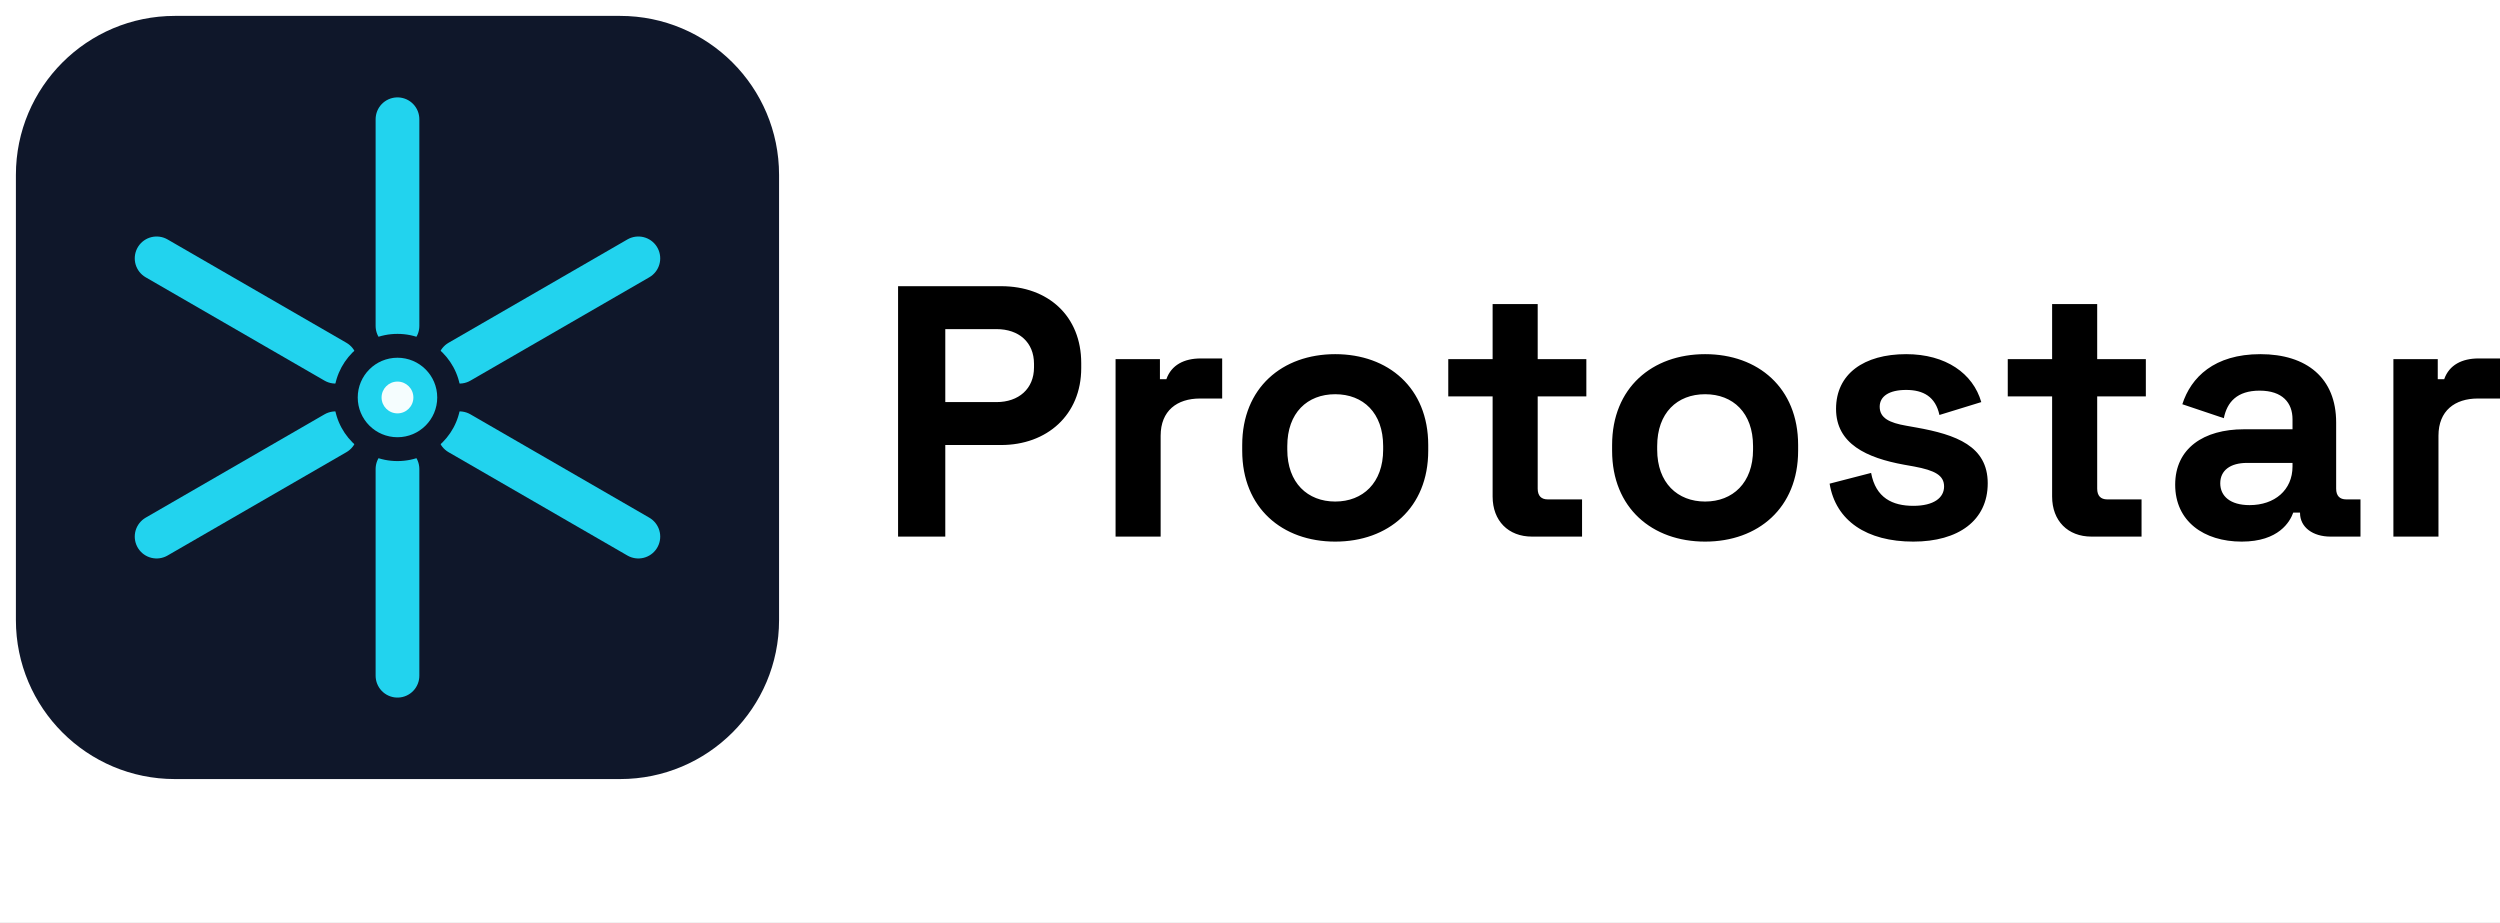
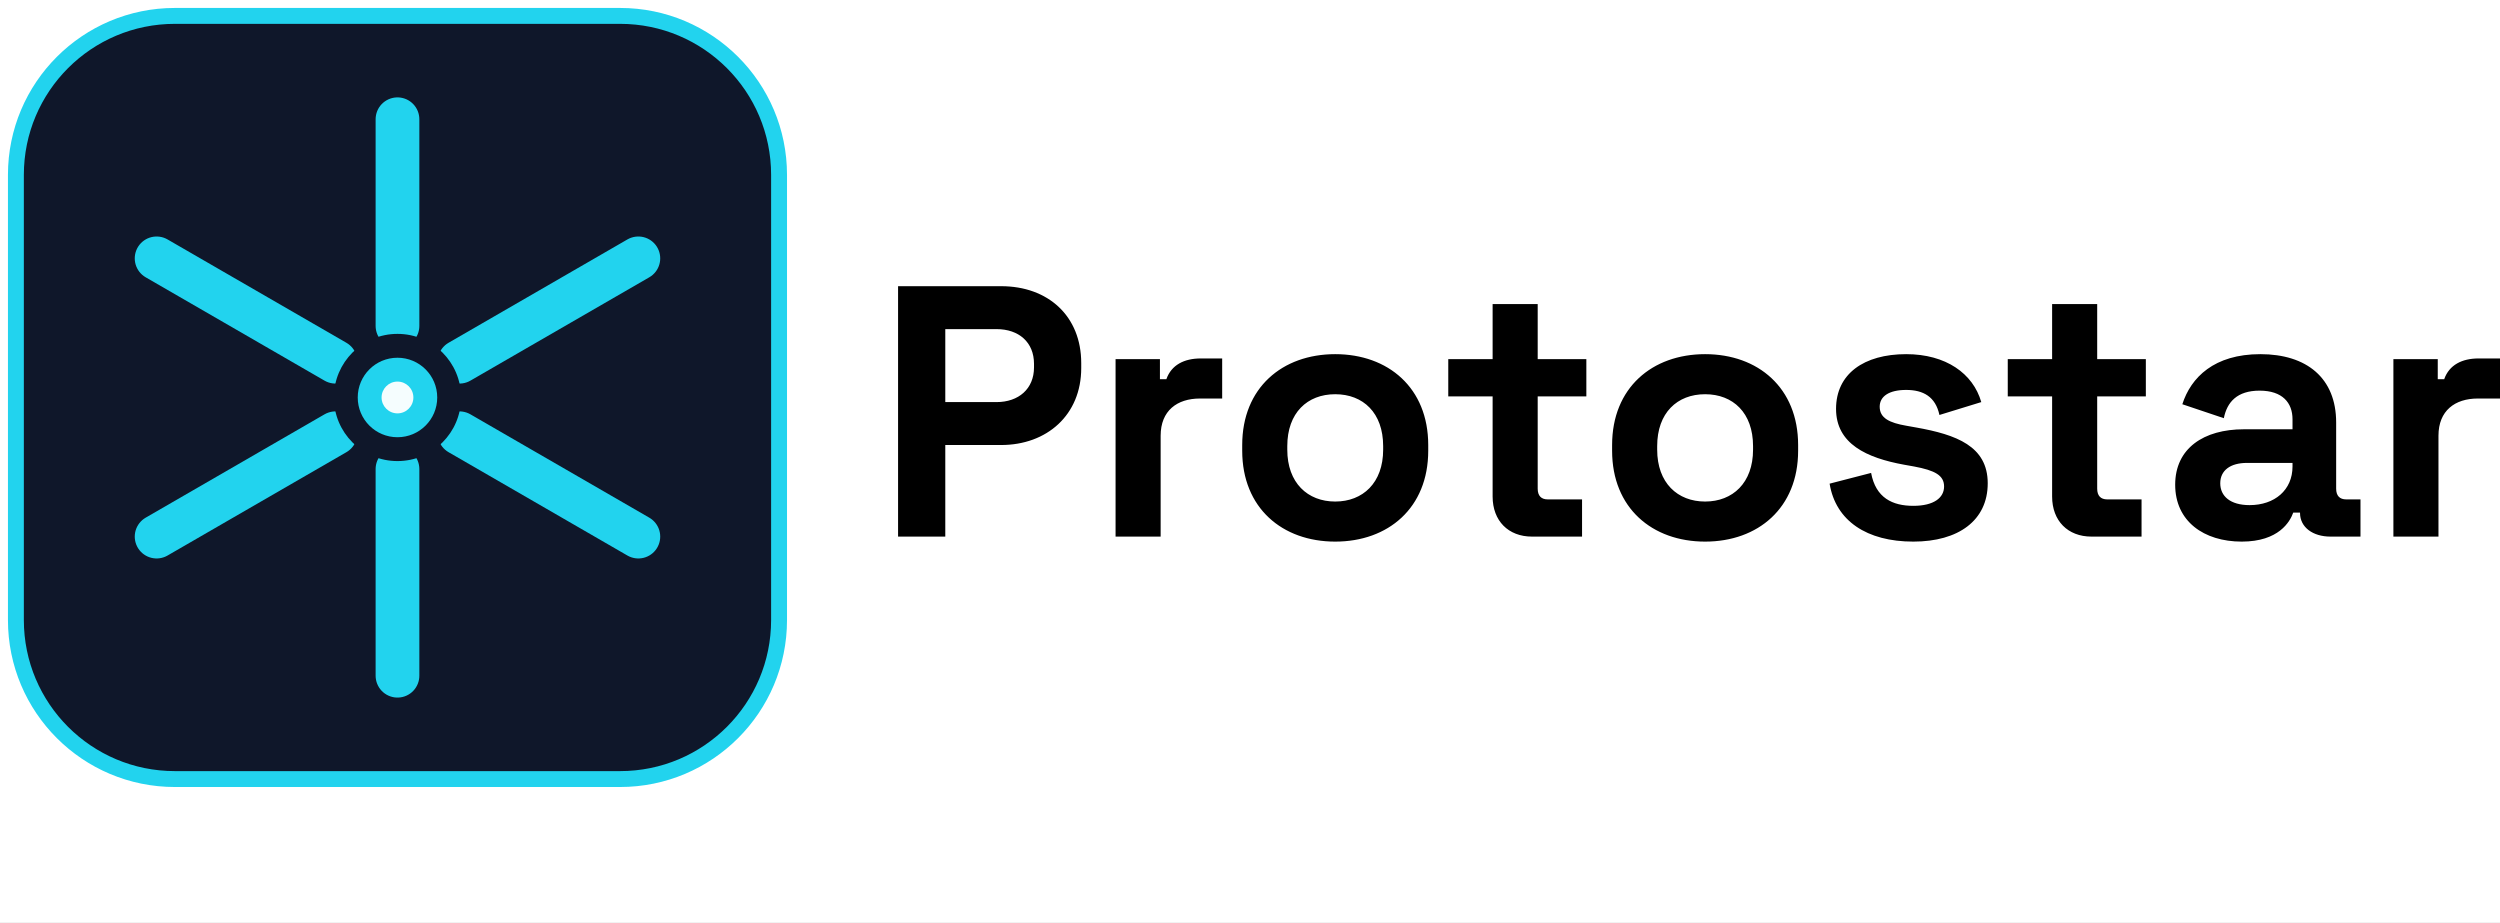
<svg xmlns="http://www.w3.org/2000/svg" viewBox="0 0 628.96 232" width="628.96" height="232" version="1.1" id="svg9">
  <defs id="defs1">
    <style id="style1">
      .wordmark {
        font: bold 90px "Space Grotesk";
        fill: black;
      }
    </style>
  </defs>
  <rect width="100%" height="100%" fill="#ffffff" id="rect1" x="0" y="0" />
  <g transform="translate(100,100)" id="g9">
-     <rect x="-96" y="-96" width="192" height="192" rx="40" fill="#0f172a" id="rect2" />
+     <rect x="-96" y="-96" width="192" height="192" rx="40" fill="#0f172a" stroke="#22d3ee" stroke-width="4" id="rect2" />
    <line x1="0" y1="-70" x2="0" y2="-18" stroke="#22d3ee" stroke-width="11" stroke-linecap="round" id="line2" />
    <line x1="0" y1="70" x2="0" y2="18" stroke="#22d3ee" stroke-width="11" stroke-linecap="round" id="line3" />
    <line x1="-60.6" y1="-35" x2="-15.6" y2="-9" stroke="#22d3ee" stroke-width="11" stroke-linecap="round" id="line4" />
    <line x1="60.6" y1="35" x2="15.6" y2="9" stroke="#22d3ee" stroke-width="11" stroke-linecap="round" id="line5" />
    <line x1="60.6" y1="-35" x2="15.6" y2="-9" stroke="#22d3ee" stroke-width="11" stroke-linecap="round" id="line6" />
    <line x1="-60.6" y1="35" x2="-15.6" y2="9" stroke="#22d3ee" stroke-width="11" stroke-linecap="round" id="line7" />
    <circle cx="0" cy="0" r="16" fill="#0f172a" id="circle7" />
    <circle cx="0" cy="0" r="10" fill="#22d3ee" id="circle8" />
    <circle cx="0" cy="0" r="4" fill="#ffffff" opacity="0.95" id="circle9" />
  </g>
  <path d="m 225.94,135 h 11.88 v -23.04 h 14.04 c 11.52,0 20.16,-7.56 20.16,-19.35 V 91.35 C 272.02,79.56 263.74,72 251.86,72 h -25.92 z m 11.88,-33.84 V 82.8 h 12.87 c 5.67,0 9.45,3.33 9.45,8.73 v 0.9 c 0,5.4 -3.87,8.73 -9.45,8.73 z M 280.66,135 h 11.34 v -25.38 c 0,-6.3 4.14,-9.36 9.9,-9.36 h 5.58 V 90.18 h -5.4 c -4.14,0 -7.38,1.62 -8.64,5.22 h -1.62 v -5.04 h -11.16 z m 55.26,1.26 c 13.32,0 23.4,-8.46 23.4,-22.86 v -1.44 c 0,-14.4 -10.08,-22.86 -23.4,-22.86 -13.32,0 -23.4,8.46 -23.4,22.86 v 1.44 c 0,14.4 10.08,22.86 23.4,22.86 z m 0,-10.08 c -6.93,0 -12.06,-4.68 -12.06,-13.05 v -0.9 c 0,-8.37 5.04,-13.05 12.06,-13.05 7.02,0 12.06,4.68 12.06,13.05 v 0.9 c 0,8.37 -5.13,13.05 -12.06,13.05 z m 49.5,8.82 h 12.6 v -9.36 h -8.64 c -1.62,0 -2.52,-0.9 -2.52,-2.7 V 99.72 h 12.24 v -9.36 h -12.24 V 76.5 h -11.34 v 13.86 h -11.16 v 9.36 h 11.16 v 25.2 c 0,6.12 3.96,10.08 9.9,10.08 z m 43.56,1.26 c 13.32,0 23.4,-8.46 23.4,-22.86 v -1.44 c 0,-14.4 -10.08,-22.86 -23.4,-22.86 -13.32,0 -23.4,8.46 -23.4,22.86 v 1.44 c 0,14.4 10.08,22.86 23.4,22.86 z m 0,-10.08 c -6.93,0 -12.06,-4.68 -12.06,-13.05 v -0.9 c 0,-8.37 5.04,-13.05 12.06,-13.05 7.02,0 12.06,4.68 12.06,13.05 v 0.9 c 0,8.37 -5.13,13.05 -12.06,13.05 z m 52.38,10.08 c 11.34,0 18.72,-5.31 18.72,-14.67 0,-9.36 -7.92,-12.24 -18,-14.04 l -2.52,-0.45 c -4.14,-0.72 -6.66,-1.89 -6.66,-4.77 0,-2.61 2.34,-4.23 6.66,-4.23 4.32,0 7.38,1.71 8.37,6.3 l 10.53,-3.24 c -2.07,-7.2 -8.91,-12.06 -18.9,-12.06 -10.62,0 -17.64,4.95 -17.64,13.77 0,8.82 7.74,12.33 17.1,14.04 l 2.52,0.45 c 5.31,0.99 7.56,2.25 7.56,5.04 0,2.79 -2.52,4.86 -7.74,4.86 -5.22,0 -9.45,-1.98 -10.62,-8.28 l -10.44,2.7 c 1.53,9.36 9.36,14.58 21.06,14.58 z m 44.82,-1.26 h 12.6 v -9.36 h -8.64 c -1.62,0 -2.52,-0.9 -2.52,-2.7 V 99.72 h 12.24 v -9.36 h -12.24 V 76.5 h -11.34 v 13.86 h -11.16 v 9.36 h 11.16 v 25.2 c 0,6.12 3.96,10.08 9.9,10.08 z m 37.8,1.26 c 9.36,0 12.15,-5.04 12.96,-7.29 h 1.71 v 0.09 c 0,3.6 3.24,5.94 7.65,5.94 h 7.56 v -9.36 h -3.6 c -1.62,0 -2.52,-0.9 -2.52,-2.7 v -16.65 c 0,-11.16 -7.38,-17.19 -19.08,-17.19 -11.61,0 -17.46,5.85 -19.62,12.6 l 10.44,3.51 c 0.81,-4.05 3.33,-6.93 9,-6.93 5.76,0 8.28,3.06 8.28,7.2 V 108 h -12.24 c -10.08,0 -17.28,4.77 -17.28,13.95 0,9.18 7.2,14.31 16.74,14.31 z m 1.98,-9.18 c -4.86,0 -7.38,-2.25 -7.38,-5.49 0,-3.24 2.52,-5.13 6.75,-5.13 h 11.43 v 0.9 c 0,5.94 -4.5,9.72 -10.8,9.72 z m 36.18,7.92 h 11.34 v -25.38 c 0,-6.3 4.14,-9.36 9.9,-9.36 h 5.58 V 90.18 h -5.4 c -4.14,0 -7.38,1.62 -8.64,5.22 h -1.62 v -5.04 h -11.16 z" id="text9" style="font-style:normal;font-variant:normal;font-weight:bold;font-stretch:normal;font-size:90px;line-height:normal;font-family:'Space Grotesk'" class="wordmark" aria-label="Protostar" />
</svg>
